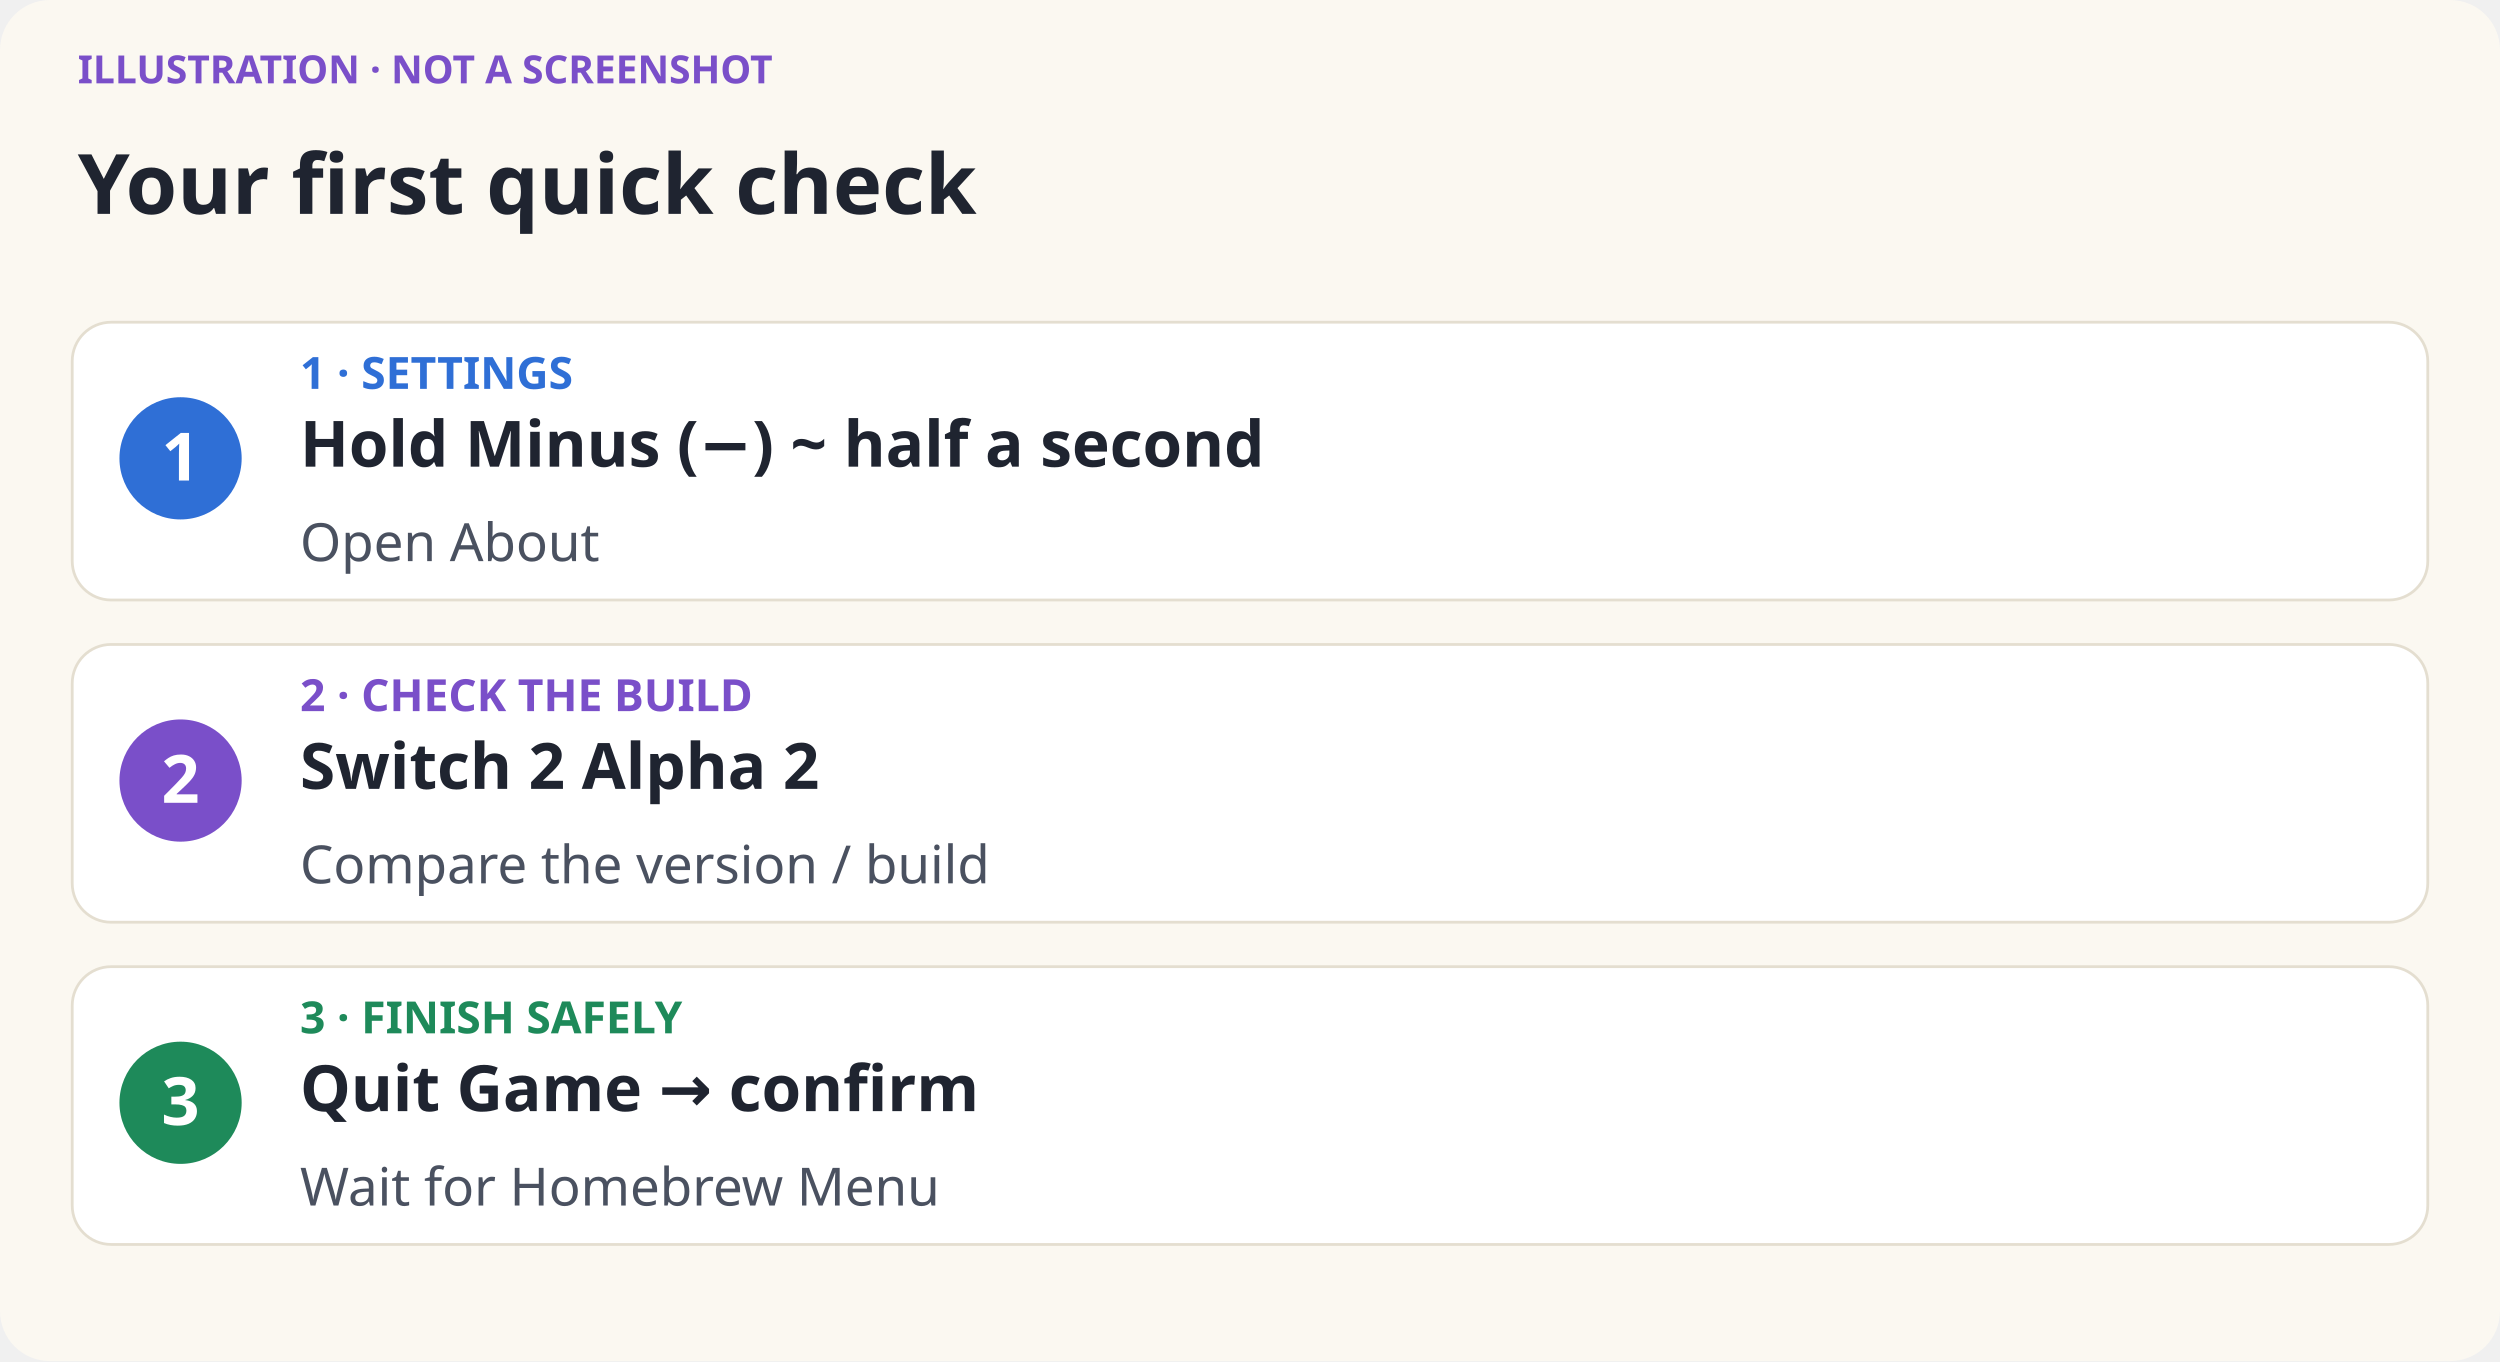
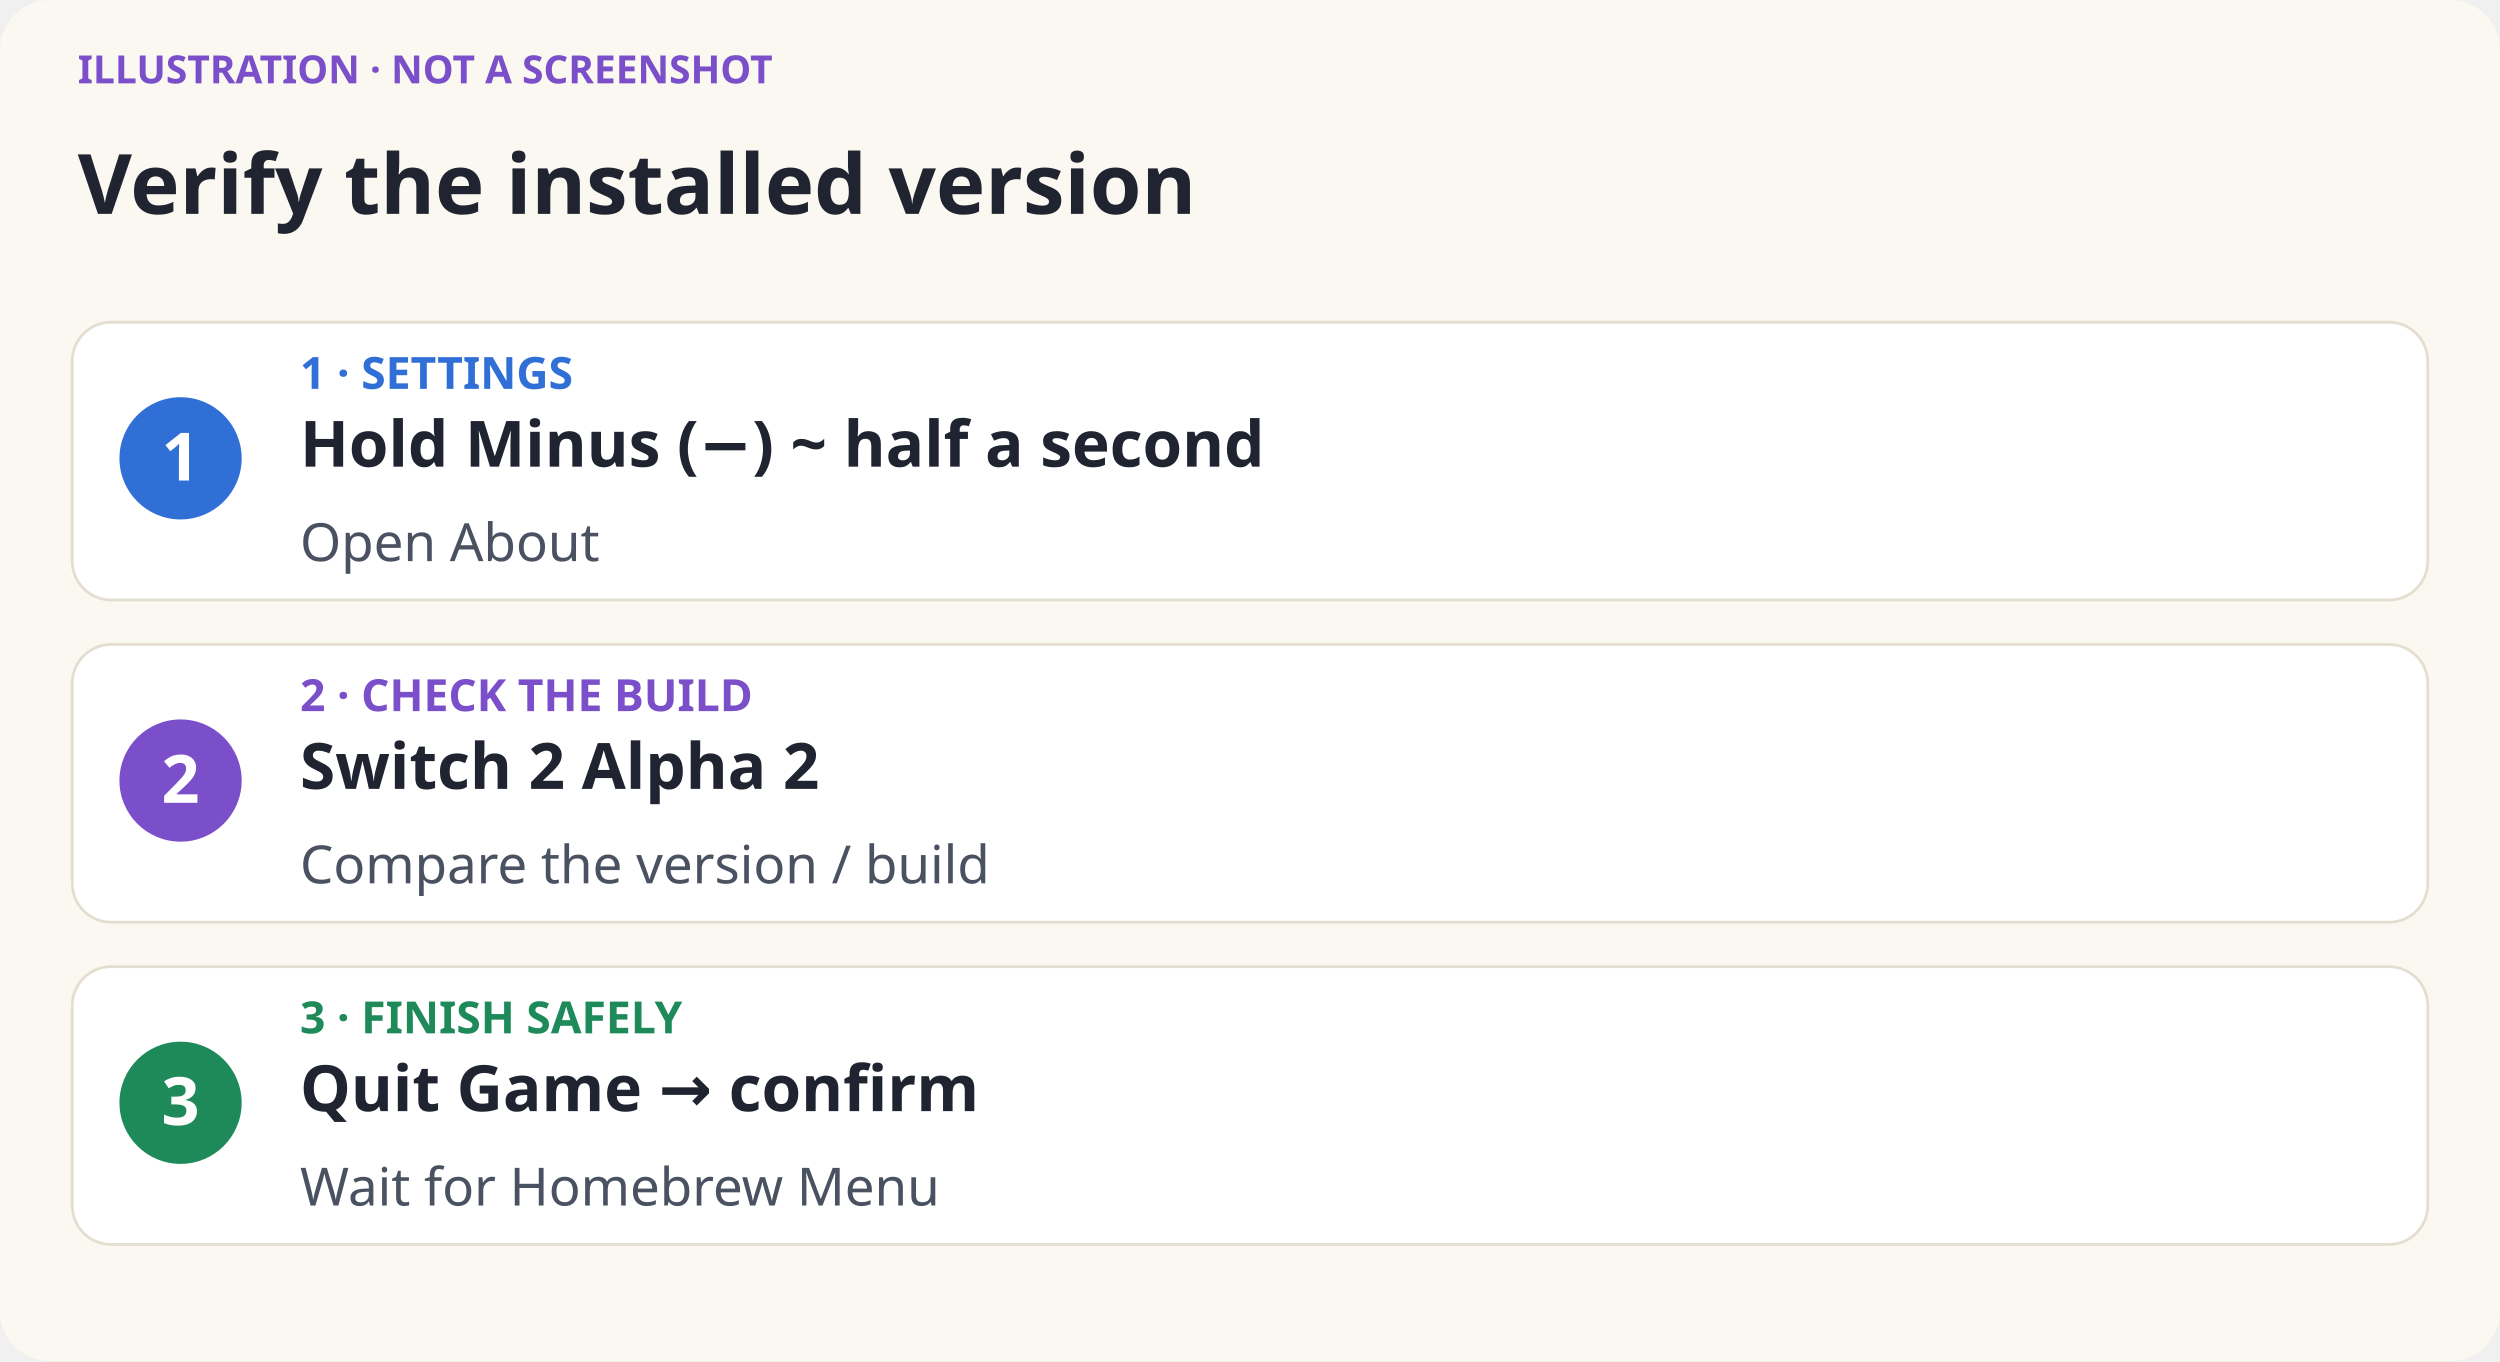
- <svg xmlns="http://www.w3.org/2000/svg" width="900" height="490" viewBox="0 0 900 490" role="img" aria-label="Your first quick check">
+ <svg xmlns="http://www.w3.org/2000/svg" width="900" height="490" viewBox="0 0 900 490" role="img" aria-label="Verify the installed version">
  <rect width="900" height="490" rx="18" fill="#FBF8F1" />
  <g fill="#1F2430" font-family="Verdana, sans-serif">
    <text x="28" y="30" font-size="14" fill="#7A4FC9" font-weight="bold">ILLUSTRATION · NOT A SCREENSHOT</text>
-     <text x="28" y="77" font-size="30" font-weight="bold">Your first quick check</text>
+     <text x="28" y="77" font-size="30" font-weight="bold">Verify the installed version</text>
    <rect x="26" y="116" width="848" height="100" rx="14" fill="white" stroke="#E4DED0" />
    <circle cx="65" cy="165" r="22" fill="#2F6FD6" />
    <text x="65" y="173" text-anchor="middle" fill="white" font-size="24" font-weight="bold">1</text>
    <text x="108" y="140" fill="#2F6FD6" font-size="16" font-weight="bold">1 · SETTINGS</text>
    <text x="108" y="168" font-size="23" font-weight="bold">Hold Minus (−) ~ half a second</text>
    <text x="108" y="202" font-size="19" fill="#4A5160">Open About</text>
    <rect x="26" y="232" width="848" height="100" rx="14" fill="white" stroke="#E4DED0" />
    <circle cx="65" cy="281" r="22" fill="#7A4FC9" />
    <text x="65" y="289" text-anchor="middle" fill="white" font-size="24" font-weight="bold">2</text>
    <text x="108" y="256" fill="#7A4FC9" font-size="16" font-weight="bold">2 · CHECK THE BUILD</text>
    <text x="108" y="284" font-size="23" font-weight="bold">Switch 2 Alpha 2</text>
    <text x="108" y="318" font-size="19" fill="#4A5160">Compare the version / build</text>
    <rect x="26" y="348" width="848" height="100" rx="14" fill="white" stroke="#E4DED0" />
    <circle cx="65" cy="397" r="22" fill="#1E8A5A" />
    <text x="65" y="405" text-anchor="middle" fill="white" font-size="24" font-weight="bold">3</text>
    <text x="108" y="372" fill="#1E8A5A" font-size="16" font-weight="bold">3 · FINISH SAFELY</text>
    <text x="108" y="400" font-size="23" font-weight="bold">Quit Game → confirm</text>
    <text x="108" y="434" font-size="19" fill="#4A5160">Wait for Homebrew Menu</text>
  </g>
</svg>
